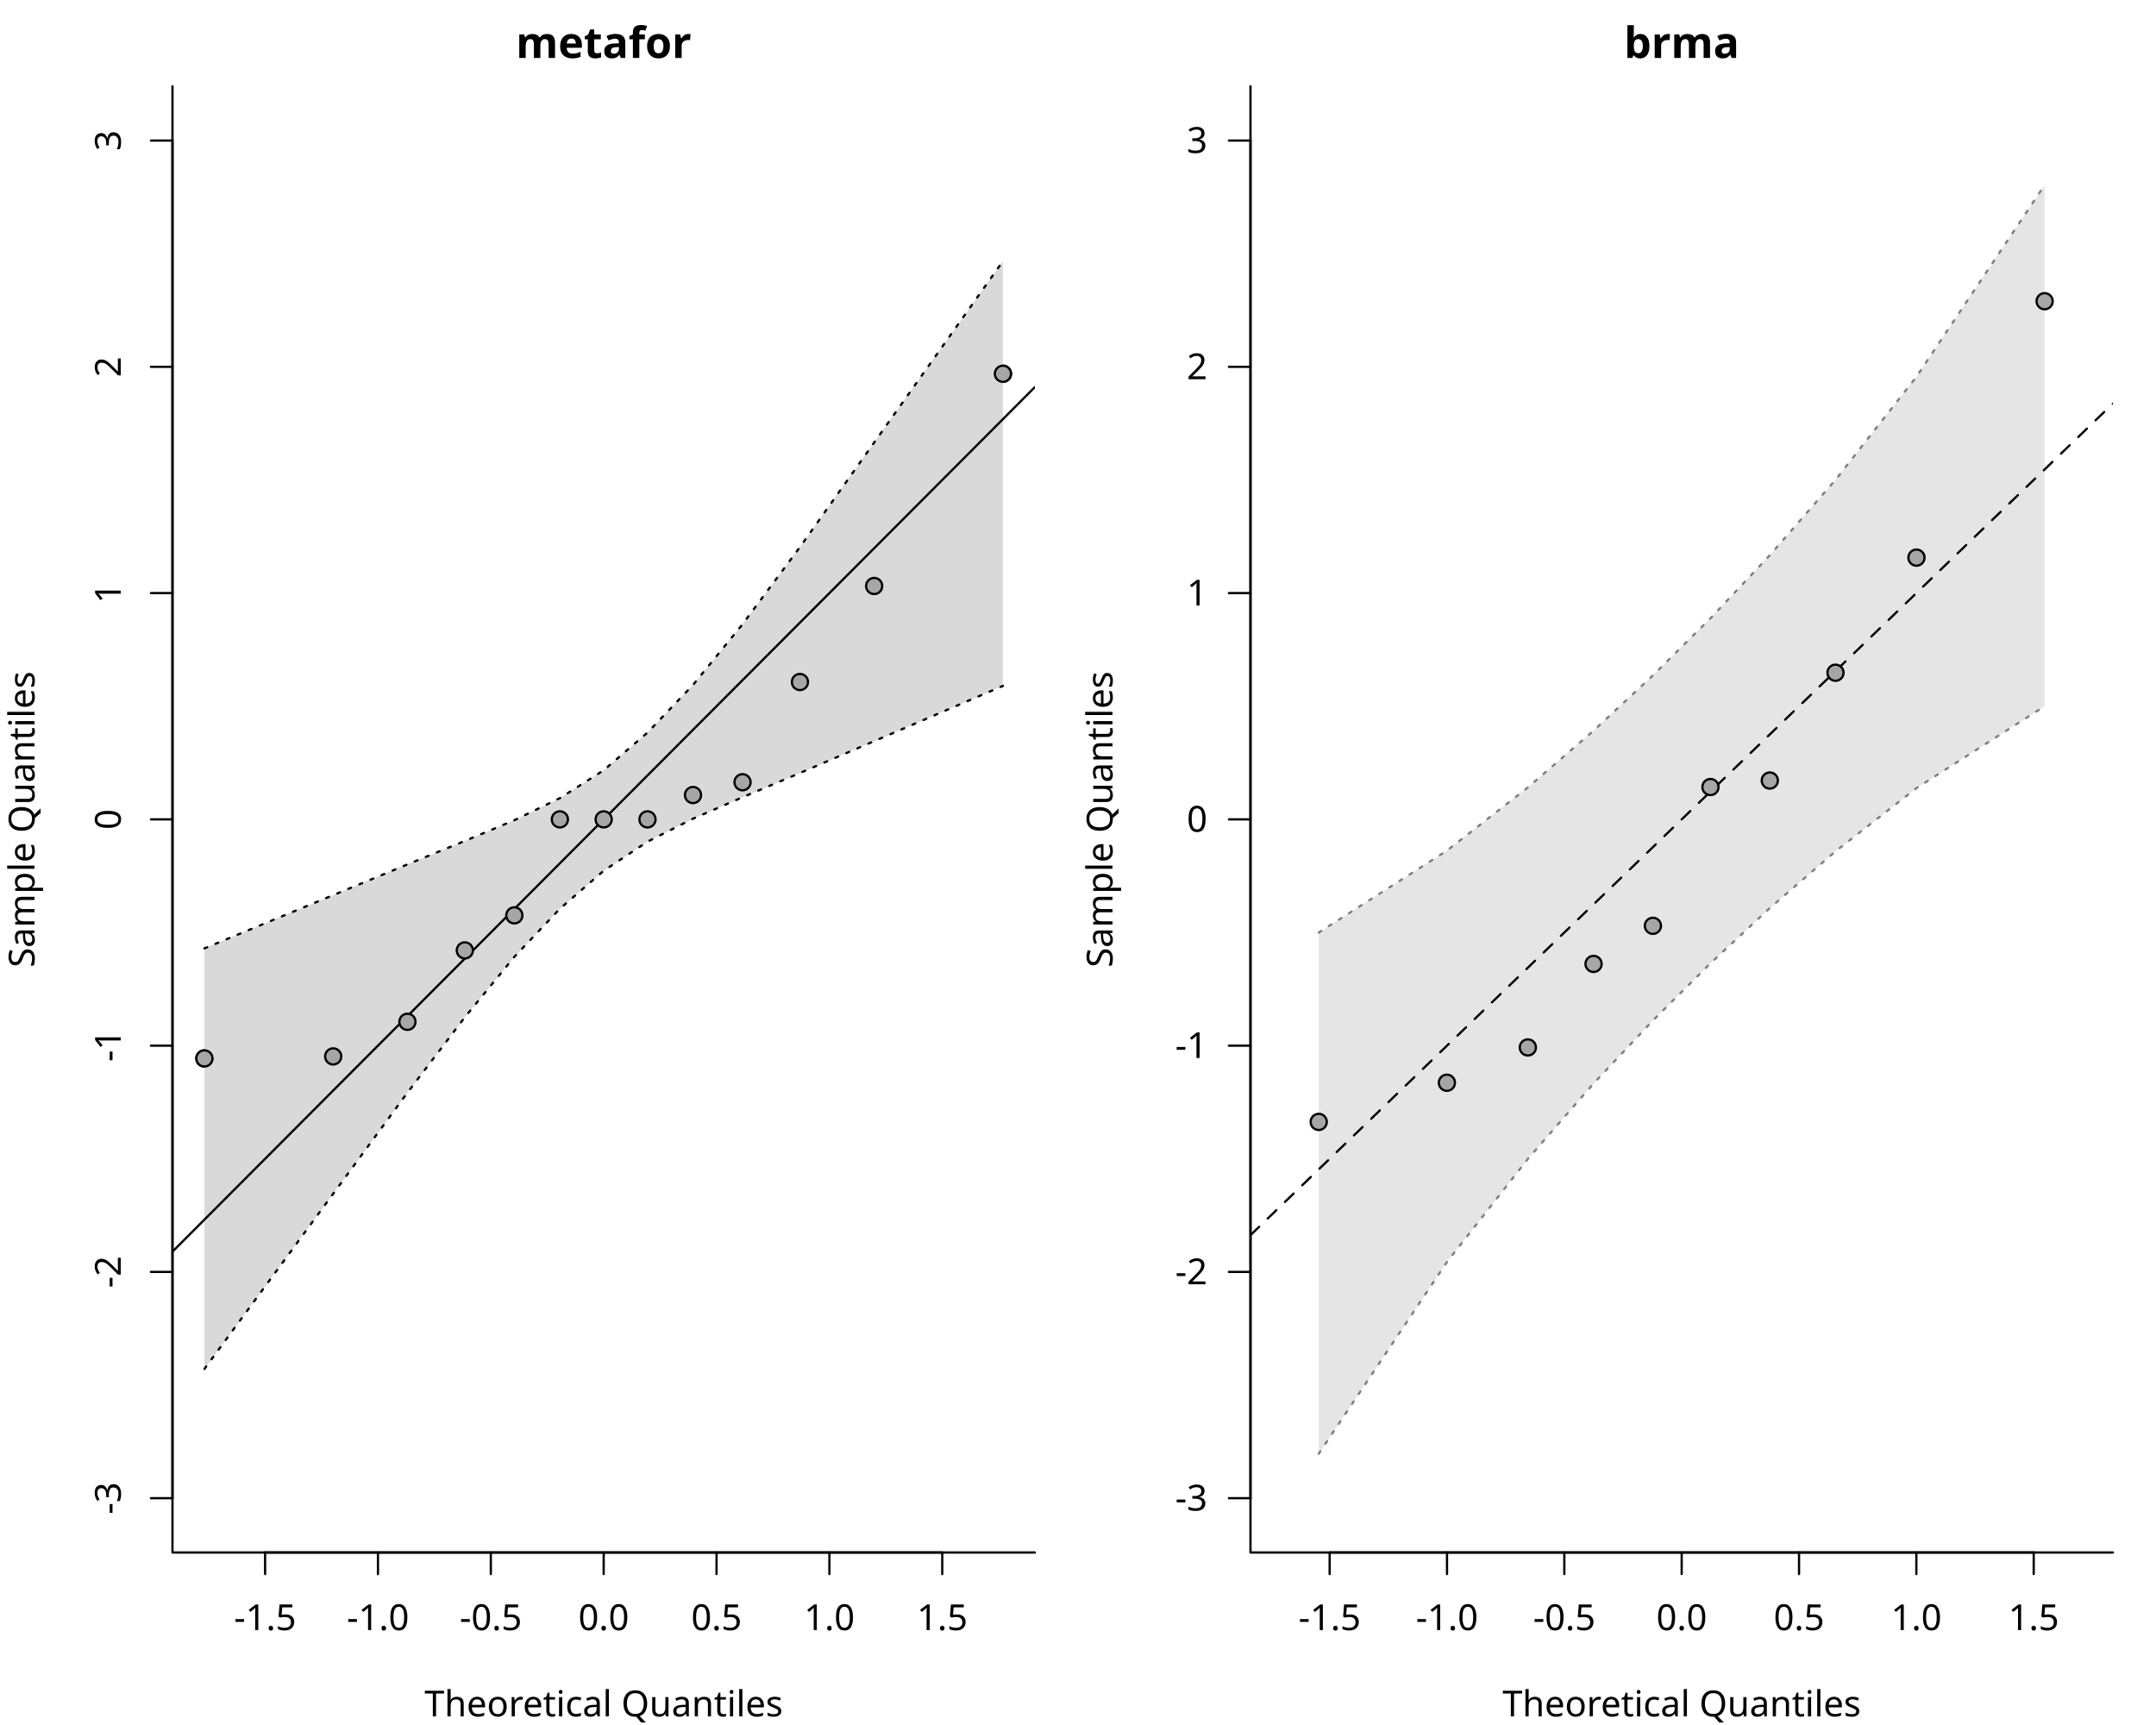
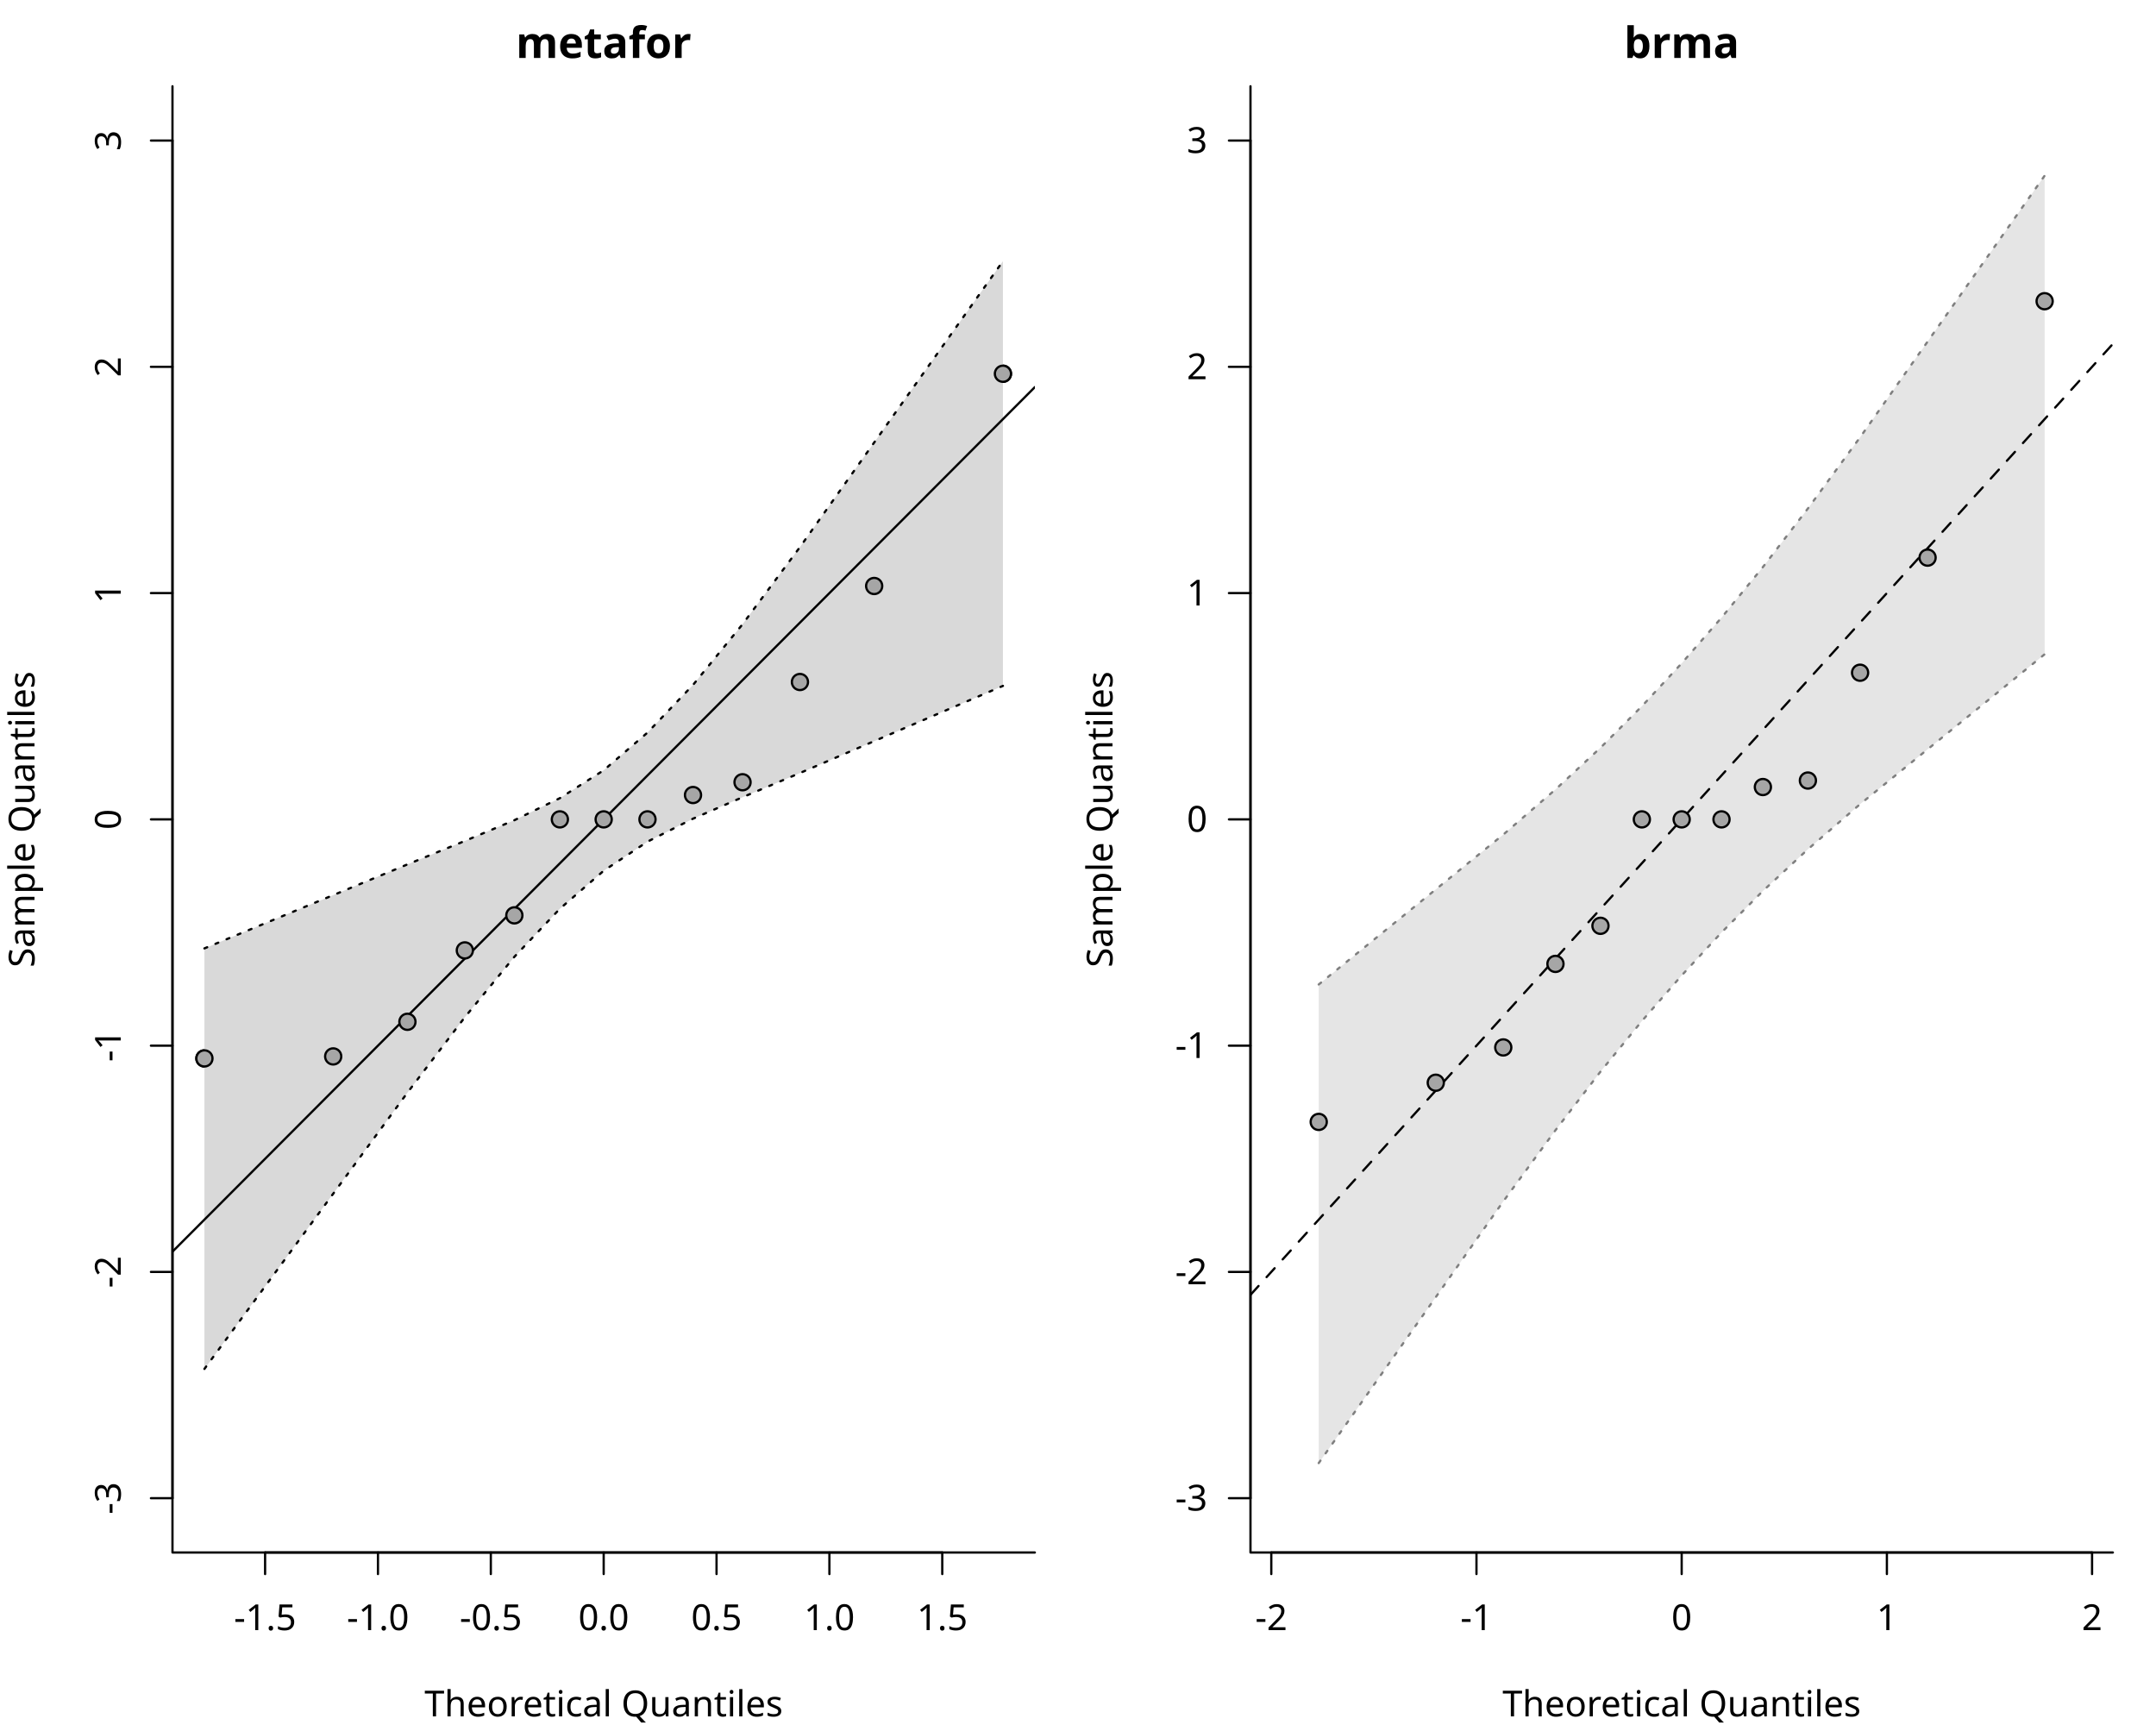
<svg xmlns="http://www.w3.org/2000/svg" class="svglite" data-engine-version="2.0" width="720.00pt" height="576.00pt" viewBox="0 0 720.00 576.00">
  <defs>
    <style type="text/css">
    .svglite line, .svglite polyline, .svglite polygon, .svglite path, .svglite rect, .svglite circle {
      fill: none;
      stroke: #000000;
      stroke-linecap: round;
      stroke-linejoin: round;
      stroke-miterlimit: 10.00;
    }
  </style>
  </defs>
  <rect width="100%" height="100%" style="stroke: none; fill: #FFFFFF;" />
  <defs>
    <clipPath id="cpMC4wMHw3MjAuMDB8MC4wMHw1NzYuMDA=">
      <rect x="0.00" y="0.00" width="720.00" height="576.00" />
    </clipPath>
  </defs>
  <g clip-path="url(#cpMC4wMHw3MjAuMDB8MC4wMHw1NzYuMDA=)">
</g>
  <defs>
    <clipPath id="cpNTcuNjB8MzQ1LjYwfDI4LjgwfDUxOC40MA==">
      <rect x="57.60" y="28.80" width="288.00" height="489.60" />
    </clipPath>
  </defs>
  <g clip-path="url(#cpNTcuNjB8MzQ1LjYwfDI4LjgwfDUxOC40MA==)">
    <circle cx="247.97" cy="261.20" r="2.70" style="stroke-width: 0.75; fill: #A6A6A6;" />
    <circle cx="136.06" cy="341.19" r="2.70" style="stroke-width: 0.75; fill: #A6A6A6;" />
    <circle cx="171.77" cy="305.65" r="2.70" style="stroke-width: 0.75; fill: #A6A6A6;" />
    <circle cx="68.27" cy="353.42" r="2.70" style="stroke-width: 0.75; fill: #A6A6A6;" />
    <circle cx="186.97" cy="273.60" r="2.70" style="stroke-width: 0.75; fill: #A6A6A6;" />
    <circle cx="201.60" cy="273.60" r="2.70" style="stroke-width: 0.75; fill: #A6A6A6;" />
    <circle cx="111.27" cy="352.75" r="2.70" style="stroke-width: 0.75; fill: #A6A6A6;" />
    <circle cx="334.93" cy="124.80" r="2.70" style="stroke-width: 0.75; fill: #A6A6A6;" />
    <circle cx="291.93" cy="195.67" r="2.70" style="stroke-width: 0.75; fill: #A6A6A6;" />
    <circle cx="216.23" cy="273.60" r="2.70" style="stroke-width: 0.75; fill: #A6A6A6;" />
    <circle cx="155.23" cy="317.35" r="2.70" style="stroke-width: 0.75; fill: #A6A6A6;" />
    <circle cx="267.14" cy="227.73" r="2.70" style="stroke-width: 0.75; fill: #A6A6A6;" />
    <circle cx="231.43" cy="265.47" r="2.70" style="stroke-width: 0.75; fill: #A6A6A6;" />
  </g>
  <g clip-path="url(#cpMC4wMHw3MjAuMDB8MC4wMHw1NzYuMDA=)">
    <line x1="88.53" y1="518.40" x2="314.67" y2="518.40" style="stroke-width: 0.75;" />
    <line x1="88.53" y1="518.40" x2="88.53" y2="525.60" style="stroke-width: 0.75;" />
    <line x1="126.22" y1="518.40" x2="126.22" y2="525.60" style="stroke-width: 0.75;" />
    <line x1="163.91" y1="518.40" x2="163.91" y2="525.60" style="stroke-width: 0.75;" />
    <line x1="201.60" y1="518.40" x2="201.60" y2="525.60" style="stroke-width: 0.75;" />
    <line x1="239.29" y1="518.40" x2="239.29" y2="525.60" style="stroke-width: 0.75;" />
    <line x1="276.98" y1="518.40" x2="276.98" y2="525.60" style="stroke-width: 0.75;" />
    <line x1="314.67" y1="518.40" x2="314.67" y2="525.60" style="stroke-width: 0.75;" />
    <text x="88.53" y="544.32" text-anchor="middle" style="font-size: 12.00px; font-family: sans;" textLength="20.68px" lengthAdjust="spacingAndGlyphs">-1.5</text>
    <text x="126.22" y="544.32" text-anchor="middle" style="font-size: 12.00px; font-family: sans;" textLength="20.68px" lengthAdjust="spacingAndGlyphs">-1.0</text>
    <text x="163.91" y="544.32" text-anchor="middle" style="font-size: 12.00px; font-family: sans;" textLength="20.68px" lengthAdjust="spacingAndGlyphs">-0.5</text>
    <text x="201.60" y="544.32" text-anchor="middle" style="font-size: 12.00px; font-family: sans;" textLength="16.68px" lengthAdjust="spacingAndGlyphs">0.0</text>
    <text x="239.29" y="544.32" text-anchor="middle" style="font-size: 12.00px; font-family: sans;" textLength="16.68px" lengthAdjust="spacingAndGlyphs">0.5</text>
    <text x="276.98" y="544.32" text-anchor="middle" style="font-size: 12.00px; font-family: sans;" textLength="16.68px" lengthAdjust="spacingAndGlyphs">1.0</text>
    <text x="314.67" y="544.32" text-anchor="middle" style="font-size: 12.00px; font-family: sans;" textLength="16.68px" lengthAdjust="spacingAndGlyphs">1.5</text>
    <line x1="57.60" y1="500.27" x2="57.60" y2="46.93" style="stroke-width: 0.75;" />
    <line x1="57.60" y1="500.27" x2="50.40" y2="500.27" style="stroke-width: 0.75;" />
    <line x1="57.60" y1="424.71" x2="50.40" y2="424.71" style="stroke-width: 0.75;" />
    <line x1="57.60" y1="349.16" x2="50.40" y2="349.16" style="stroke-width: 0.75;" />
    <line x1="57.60" y1="273.60" x2="50.40" y2="273.60" style="stroke-width: 0.75;" />
    <line x1="57.60" y1="198.04" x2="50.40" y2="198.04" style="stroke-width: 0.75;" />
    <line x1="57.60" y1="122.49" x2="50.40" y2="122.49" style="stroke-width: 0.75;" />
    <line x1="57.60" y1="46.93" x2="50.40" y2="46.93" style="stroke-width: 0.75;" />
    <text transform="translate(40.32,500.27) rotate(-90)" text-anchor="middle" style="font-size: 12.00px; font-family: sans;" textLength="10.67px" lengthAdjust="spacingAndGlyphs">-3</text>
    <text transform="translate(40.32,424.71) rotate(-90)" text-anchor="middle" style="font-size: 12.00px; font-family: sans;" textLength="10.67px" lengthAdjust="spacingAndGlyphs">-2</text>
    <text transform="translate(40.32,349.16) rotate(-90)" text-anchor="middle" style="font-size: 12.00px; font-family: sans;" textLength="10.67px" lengthAdjust="spacingAndGlyphs">-1</text>
    <text transform="translate(40.32,273.60) rotate(-90)" text-anchor="middle" style="font-size: 12.00px; font-family: sans;" textLength="6.67px" lengthAdjust="spacingAndGlyphs">0</text>
    <text transform="translate(40.32,198.04) rotate(-90)" text-anchor="middle" style="font-size: 12.00px; font-family: sans;" textLength="6.67px" lengthAdjust="spacingAndGlyphs">1</text>
    <text transform="translate(40.32,122.49) rotate(-90)" text-anchor="middle" style="font-size: 12.00px; font-family: sans;" textLength="6.67px" lengthAdjust="spacingAndGlyphs">2</text>
    <text transform="translate(40.32,46.93) rotate(-90)" text-anchor="middle" style="font-size: 12.00px; font-family: sans;" textLength="6.67px" lengthAdjust="spacingAndGlyphs">3</text>
    <polyline points="57.60,28.80 57.60,518.40 345.60,518.40 " style="stroke-width: 0.75;" />
  </g>
  <defs>
    <clipPath id="cpMC4wMHwzNjAuMDB8MC4wMHw1NzYuMDA=">
      <rect x="0.00" y="0.00" width="360.00" height="576.00" />
    </clipPath>
  </defs>
  <g clip-path="url(#cpMC4wMHwzNjAuMDB8MC4wMHw1NzYuMDA=)">
    <text x="201.60" y="19.36" text-anchor="middle" style="font-size: 14.40px; font-weight: bold; font-family: sans;" textLength="48.82px" lengthAdjust="spacingAndGlyphs">metafor</text>
    <text x="201.60" y="573.12" text-anchor="middle" style="font-size: 12.00px; font-family: sans;" textLength="113.40px" lengthAdjust="spacingAndGlyphs">Theoretical Quantiles</text>
    <text transform="translate(11.52,273.60) rotate(-90)" text-anchor="middle" style="font-size: 12.00px; font-family: sans;" textLength="94.73px" lengthAdjust="spacingAndGlyphs">Sample Quantiles</text>
  </g>
  <g clip-path="url(#cpNTcuNjB8MzQ1LjYwfDI4LjgwfDUxOC40MA==)">
    <polygon points="68.27,457.10 111.27,398.60 136.06,364.86 155.23,339.67 171.77,319.50 186.97,303.44 201.60,290.76 216.23,281.04 231.43,273.37 247.97,266.21 267.14,258.12 291.93,247.48 334.93,229.03 334.93,87.22 291.93,147.77 267.14,182.69 247.97,208.45 231.43,228.71 216.23,244.63 201.60,257.21 186.97,266.52 171.77,273.88 155.23,280.81 136.06,288.64 111.27,298.90 68.27,316.68 " style="stroke-width: 0.75; stroke: none; fill: #D9D9D9;" />
    <polyline points="68.27,457.10 111.27,398.60 136.06,364.86 155.23,339.67 171.77,319.50 186.97,303.44 201.60,290.76 216.23,281.04 231.43,273.37 247.97,266.21 267.14,258.12 291.93,247.48 334.93,229.03 " style="stroke-width: 0.75; stroke-dasharray: 1.00,3.00;" />
    <polyline points="68.27,316.68 111.27,298.90 136.06,288.64 155.23,280.81 171.77,273.88 186.97,266.52 201.60,257.21 216.23,244.63 231.43,228.71 247.97,208.45 267.14,182.69 291.93,147.77 334.93,87.22 " style="stroke-width: 0.75; stroke-dasharray: 1.00,3.00;" />
    <line x1="57.60" y1="417.94" x2="345.60" y2="129.26" style="stroke-width: 0.75;" />
    <circle cx="247.97" cy="261.20" r="2.70" style="stroke-width: 0.75; fill: #A6A6A6;" />
    <circle cx="136.06" cy="341.19" r="2.70" style="stroke-width: 0.75; fill: #A6A6A6;" />
    <circle cx="171.77" cy="305.65" r="2.70" style="stroke-width: 0.75; fill: #A6A6A6;" />
    <circle cx="68.27" cy="353.42" r="2.70" style="stroke-width: 0.75; fill: #A6A6A6;" />
    <circle cx="186.97" cy="273.60" r="2.70" style="stroke-width: 0.75; fill: #A6A6A6;" />
    <circle cx="201.60" cy="273.60" r="2.70" style="stroke-width: 0.75; fill: #A6A6A6;" />
    <circle cx="111.27" cy="352.75" r="2.70" style="stroke-width: 0.75; fill: #A6A6A6;" />
    <circle cx="334.93" cy="124.80" r="2.70" style="stroke-width: 0.75; fill: #A6A6A6;" />
    <circle cx="291.93" cy="195.67" r="2.70" style="stroke-width: 0.75; fill: #A6A6A6;" />
    <circle cx="216.23" cy="273.60" r="2.70" style="stroke-width: 0.75; fill: #A6A6A6;" />
    <circle cx="155.23" cy="317.35" r="2.70" style="stroke-width: 0.75; fill: #A6A6A6;" />
    <circle cx="267.14" cy="227.73" r="2.70" style="stroke-width: 0.75; fill: #A6A6A6;" />
    <circle cx="231.43" cy="265.47" r="2.70" style="stroke-width: 0.75; fill: #A6A6A6;" />
  </g>
  <defs>
    <clipPath id="cpNDE3LjYwfDcwNS42MHwyOC44MHw1MTguNDA=">
      <rect x="417.60" y="28.80" width="288.00" height="489.60" />
    </clipPath>
  </defs>
  <g clip-path="url(#cpNDE3LjYwfDcwNS42MHwyOC44MHw1MTguNDA=)">
</g>
  <g clip-path="url(#cpMC4wMHw3MjAuMDB8MC4wMHw1NzYuMDA=)">
-     <line x1="444.04" y1="518.40" x2="679.16" y2="518.40" style="stroke-width: 0.75;" />
-     <line x1="444.04" y1="518.40" x2="444.04" y2="525.60" style="stroke-width: 0.75;" />
-     <line x1="483.23" y1="518.40" x2="483.23" y2="525.60" style="stroke-width: 0.75;" />
-     <line x1="522.41" y1="518.40" x2="522.41" y2="525.60" style="stroke-width: 0.75;" />
+     <line x1="424.55" y1="518.40" x2="698.65" y2="518.40" style="stroke-width: 0.75;" />
+     <line x1="424.55" y1="518.40" x2="424.55" y2="525.60" style="stroke-width: 0.75;" />
+     <line x1="493.07" y1="518.40" x2="493.07" y2="525.60" style="stroke-width: 0.75;" />
    <line x1="561.60" y1="518.40" x2="561.60" y2="525.60" style="stroke-width: 0.75;" />
-     <line x1="600.79" y1="518.40" x2="600.79" y2="525.60" style="stroke-width: 0.75;" />
-     <line x1="639.97" y1="518.40" x2="639.97" y2="525.60" style="stroke-width: 0.75;" />
-     <line x1="679.16" y1="518.40" x2="679.16" y2="525.60" style="stroke-width: 0.75;" />
-     <text x="444.04" y="544.32" text-anchor="middle" style="font-size: 12.00px; font-family: sans;" textLength="20.68px" lengthAdjust="spacingAndGlyphs">-1.5</text>
-     <text x="483.23" y="544.32" text-anchor="middle" style="font-size: 12.00px; font-family: sans;" textLength="20.68px" lengthAdjust="spacingAndGlyphs">-1.0</text>
-     <text x="522.41" y="544.32" text-anchor="middle" style="font-size: 12.00px; font-family: sans;" textLength="20.68px" lengthAdjust="spacingAndGlyphs">-0.5</text>
-     <text x="561.60" y="544.32" text-anchor="middle" style="font-size: 12.00px; font-family: sans;" textLength="16.68px" lengthAdjust="spacingAndGlyphs">0.0</text>
-     <text x="600.79" y="544.32" text-anchor="middle" style="font-size: 12.00px; font-family: sans;" textLength="16.68px" lengthAdjust="spacingAndGlyphs">0.5</text>
-     <text x="639.97" y="544.32" text-anchor="middle" style="font-size: 12.00px; font-family: sans;" textLength="16.68px" lengthAdjust="spacingAndGlyphs">1.0</text>
-     <text x="679.16" y="544.32" text-anchor="middle" style="font-size: 12.00px; font-family: sans;" textLength="16.68px" lengthAdjust="spacingAndGlyphs">1.5</text>
+     <line x1="630.13" y1="518.40" x2="630.13" y2="525.60" style="stroke-width: 0.75;" />
+     <line x1="698.65" y1="518.40" x2="698.65" y2="525.60" style="stroke-width: 0.75;" />
+     <text x="424.55" y="544.32" text-anchor="middle" style="font-size: 12.00px; font-family: sans;" textLength="10.67px" lengthAdjust="spacingAndGlyphs">-2</text>
+     <text x="493.07" y="544.32" text-anchor="middle" style="font-size: 12.00px; font-family: sans;" textLength="10.67px" lengthAdjust="spacingAndGlyphs">-1</text>
+     <text x="561.60" y="544.32" text-anchor="middle" style="font-size: 12.00px; font-family: sans;" textLength="6.67px" lengthAdjust="spacingAndGlyphs">0</text>
+     <text x="630.13" y="544.32" text-anchor="middle" style="font-size: 12.00px; font-family: sans;" textLength="6.67px" lengthAdjust="spacingAndGlyphs">1</text>
+     <text x="698.65" y="544.32" text-anchor="middle" style="font-size: 12.00px; font-family: sans;" textLength="6.67px" lengthAdjust="spacingAndGlyphs">2</text>
    <line x1="417.60" y1="500.27" x2="417.60" y2="46.93" style="stroke-width: 0.75;" />
    <line x1="417.60" y1="500.27" x2="410.40" y2="500.27" style="stroke-width: 0.75;" />
    <line x1="417.60" y1="424.71" x2="410.40" y2="424.71" style="stroke-width: 0.75;" />
    <line x1="417.60" y1="349.16" x2="410.40" y2="349.16" style="stroke-width: 0.75;" />
    <line x1="417.60" y1="273.60" x2="410.40" y2="273.60" style="stroke-width: 0.75;" />
    <line x1="417.60" y1="198.04" x2="410.40" y2="198.04" style="stroke-width: 0.75;" />
    <line x1="417.60" y1="122.49" x2="410.40" y2="122.49" style="stroke-width: 0.75;" />
    <line x1="417.60" y1="46.93" x2="410.40" y2="46.93" style="stroke-width: 0.75;" />
    <text x="403.20" y="504.40" text-anchor="end" style="font-size: 12.00px; font-family: sans;" textLength="10.67px" lengthAdjust="spacingAndGlyphs">-3</text>
    <text x="403.20" y="428.84" text-anchor="end" style="font-size: 12.00px; font-family: sans;" textLength="10.67px" lengthAdjust="spacingAndGlyphs">-2</text>
    <text x="403.20" y="353.28" text-anchor="end" style="font-size: 12.00px; font-family: sans;" textLength="10.67px" lengthAdjust="spacingAndGlyphs">-1</text>
    <text x="403.20" y="277.73" text-anchor="end" style="font-size: 12.00px; font-family: sans;" textLength="6.67px" lengthAdjust="spacingAndGlyphs">0</text>
    <text x="403.20" y="202.17" text-anchor="end" style="font-size: 12.00px; font-family: sans;" textLength="6.67px" lengthAdjust="spacingAndGlyphs">1</text>
    <text x="403.20" y="126.62" text-anchor="end" style="font-size: 12.00px; font-family: sans;" textLength="6.67px" lengthAdjust="spacingAndGlyphs">2</text>
    <text x="403.20" y="51.06" text-anchor="end" style="font-size: 12.00px; font-family: sans;" textLength="6.67px" lengthAdjust="spacingAndGlyphs">3</text>
    <polyline points="417.60,28.80 417.60,518.40 705.60,518.40 " style="stroke-width: 0.75;" />
  </g>
  <defs>
    <clipPath id="cpMzYwLjAwfDcyMC4wMHwwLjAwfDU3Ni4wMA==">
      <rect x="360.00" y="0.00" width="360.00" height="576.00" />
    </clipPath>
  </defs>
  <g clip-path="url(#cpMzYwLjAwfDcyMC4wMHwwLjAwfDU3Ni4wMA==)">
    <text x="561.60" y="19.36" text-anchor="middle" style="font-size: 14.40px; font-weight: bold; font-family: sans;" textLength="32.81px" lengthAdjust="spacingAndGlyphs">brma</text>
    <text x="561.60" y="573.12" text-anchor="middle" style="font-size: 12.00px; font-family: sans;" textLength="113.40px" lengthAdjust="spacingAndGlyphs">Theoretical Quantiles</text>
    <text transform="translate(371.52,273.60) rotate(-90)" text-anchor="middle" style="font-size: 12.00px; font-family: sans;" textLength="94.73px" lengthAdjust="spacingAndGlyphs">Sample Quantiles</text>
  </g>
  <g clip-path="url(#cpNDE3LjYwfDcwNS42MHwyOC44MHw1MTguNDA=)">
-     <polygon points="440.39,485.41 483.19,421.41 510.23,386.97 532.17,361.79 551.99,340.75 571.21,321.66 591.03,303.21 612.97,284.26 640.01,263.15 682.81,235.81 682.81,61.79 640.01,125.79 612.97,160.23 591.03,185.41 571.21,206.45 551.99,225.54 532.17,243.99 510.23,262.94 483.19,284.05 440.39,311.39 " style="stroke-width: 0.75; stroke: none; fill: #E5E5E5;" />
-     <polyline points="440.39,485.41 483.19,421.41 510.23,386.97 532.17,361.79 551.99,340.75 571.21,321.66 591.03,303.21 612.97,284.26 640.01,263.15 682.81,235.81 " style="stroke-width: 0.75; stroke: #7F7F7F; stroke-dasharray: 1.00,3.00;" />
-     <polyline points="440.39,311.39 483.19,284.05 510.23,262.94 532.17,243.99 551.99,225.54 571.21,206.45 591.03,185.41 612.97,160.23 640.01,125.79 682.81,61.79 " style="stroke-width: 0.75; stroke: #7F7F7F; stroke-dasharray: 1.00,3.00;" />
-     <line x1="417.60" y1="412.43" x2="705.60" y2="134.77" style="stroke-width: 0.75; stroke-dasharray: 4.00,4.00;" />
+     <polygon points="440.39,488.54 479.48,433.13 502.02,401.17 519.45,377.40 534.48,357.84 548.30,340.95 561.60,325.71 574.90,311.37 588.72,297.51 603.75,283.58 621.18,268.52 643.72,250.21 682.81,218.47 682.81,58.66 643.72,114.07 621.18,146.03 603.75,169.80 588.72,189.36 574.90,206.25 561.60,221.49 548.30,235.83 534.48,249.69 519.45,263.62 502.02,278.68 479.48,296.99 440.39,328.73 " style="stroke-width: 0.75; stroke: none; fill: #E5E5E5;" />
+     <polyline points="440.39,488.54 479.48,433.13 502.02,401.17 519.45,377.40 534.48,357.84 548.30,340.95 561.60,325.71 574.90,311.37 588.72,297.51 603.75,283.58 621.18,268.52 643.72,250.21 682.81,218.47 " style="stroke-width: 0.75; stroke: #7F7F7F; stroke-dasharray: 1.00,3.00;" />
+     <polyline points="440.39,328.73 479.48,296.99 502.02,278.68 519.45,263.62 534.48,249.69 548.30,235.83 561.60,221.49 574.90,206.25 588.72,189.36 603.75,169.80 621.18,146.03 643.72,114.07 682.81,58.66 " style="stroke-width: 0.75; stroke: #7F7F7F; stroke-dasharray: 1.00,3.00;" />
+     <line x1="417.60" y1="432.37" x2="705.60" y2="114.83" style="stroke-width: 0.75; stroke-dasharray: 4.00,4.00;" />
    <circle cx="440.39" cy="374.62" r="2.70" style="stroke-width: 0.75; fill: #A6A6A6;" />
-     <circle cx="483.19" cy="361.54" r="2.70" style="stroke-width: 0.75; fill: #A6A6A6;" />
-     <circle cx="510.23" cy="349.75" r="2.70" style="stroke-width: 0.75; fill: #A6A6A6;" />
-     <circle cx="532.17" cy="321.86" r="2.70" style="stroke-width: 0.75; fill: #A6A6A6;" />
-     <circle cx="551.99" cy="309.14" r="2.70" style="stroke-width: 0.75; fill: #A6A6A6;" />
-     <circle cx="571.21" cy="262.80" r="2.70" style="stroke-width: 0.75; fill: #A6A6A6;" />
-     <circle cx="591.03" cy="260.63" r="2.70" style="stroke-width: 0.75; fill: #A6A6A6;" />
-     <circle cx="612.97" cy="224.63" r="2.70" style="stroke-width: 0.75; fill: #A6A6A6;" />
-     <circle cx="640.01" cy="186.20" r="2.70" style="stroke-width: 0.75; fill: #A6A6A6;" />
+     <circle cx="479.48" cy="361.54" r="2.70" style="stroke-width: 0.75; fill: #A6A6A6;" />
+     <circle cx="502.02" cy="349.75" r="2.70" style="stroke-width: 0.75; fill: #A6A6A6;" />
+     <circle cx="519.45" cy="321.86" r="2.70" style="stroke-width: 0.75; fill: #A6A6A6;" />
+     <circle cx="534.48" cy="309.14" r="2.70" style="stroke-width: 0.75; fill: #A6A6A6;" />
+     <circle cx="548.30" cy="273.60" r="2.70" style="stroke-width: 0.75; fill: #A6A6A6;" />
+     <circle cx="561.60" cy="273.60" r="2.70" style="stroke-width: 0.75; fill: #A6A6A6;" />
+     <circle cx="574.90" cy="273.60" r="2.70" style="stroke-width: 0.75; fill: #A6A6A6;" />
+     <circle cx="588.72" cy="262.80" r="2.70" style="stroke-width: 0.75; fill: #A6A6A6;" />
+     <circle cx="603.75" cy="260.63" r="2.70" style="stroke-width: 0.75; fill: #A6A6A6;" />
+     <circle cx="621.18" cy="224.63" r="2.70" style="stroke-width: 0.75; fill: #A6A6A6;" />
+     <circle cx="643.72" cy="186.20" r="2.70" style="stroke-width: 0.75; fill: #A6A6A6;" />
    <circle cx="682.81" cy="100.58" r="2.70" style="stroke-width: 0.75; fill: #A6A6A6;" />
  </g>
</svg>
